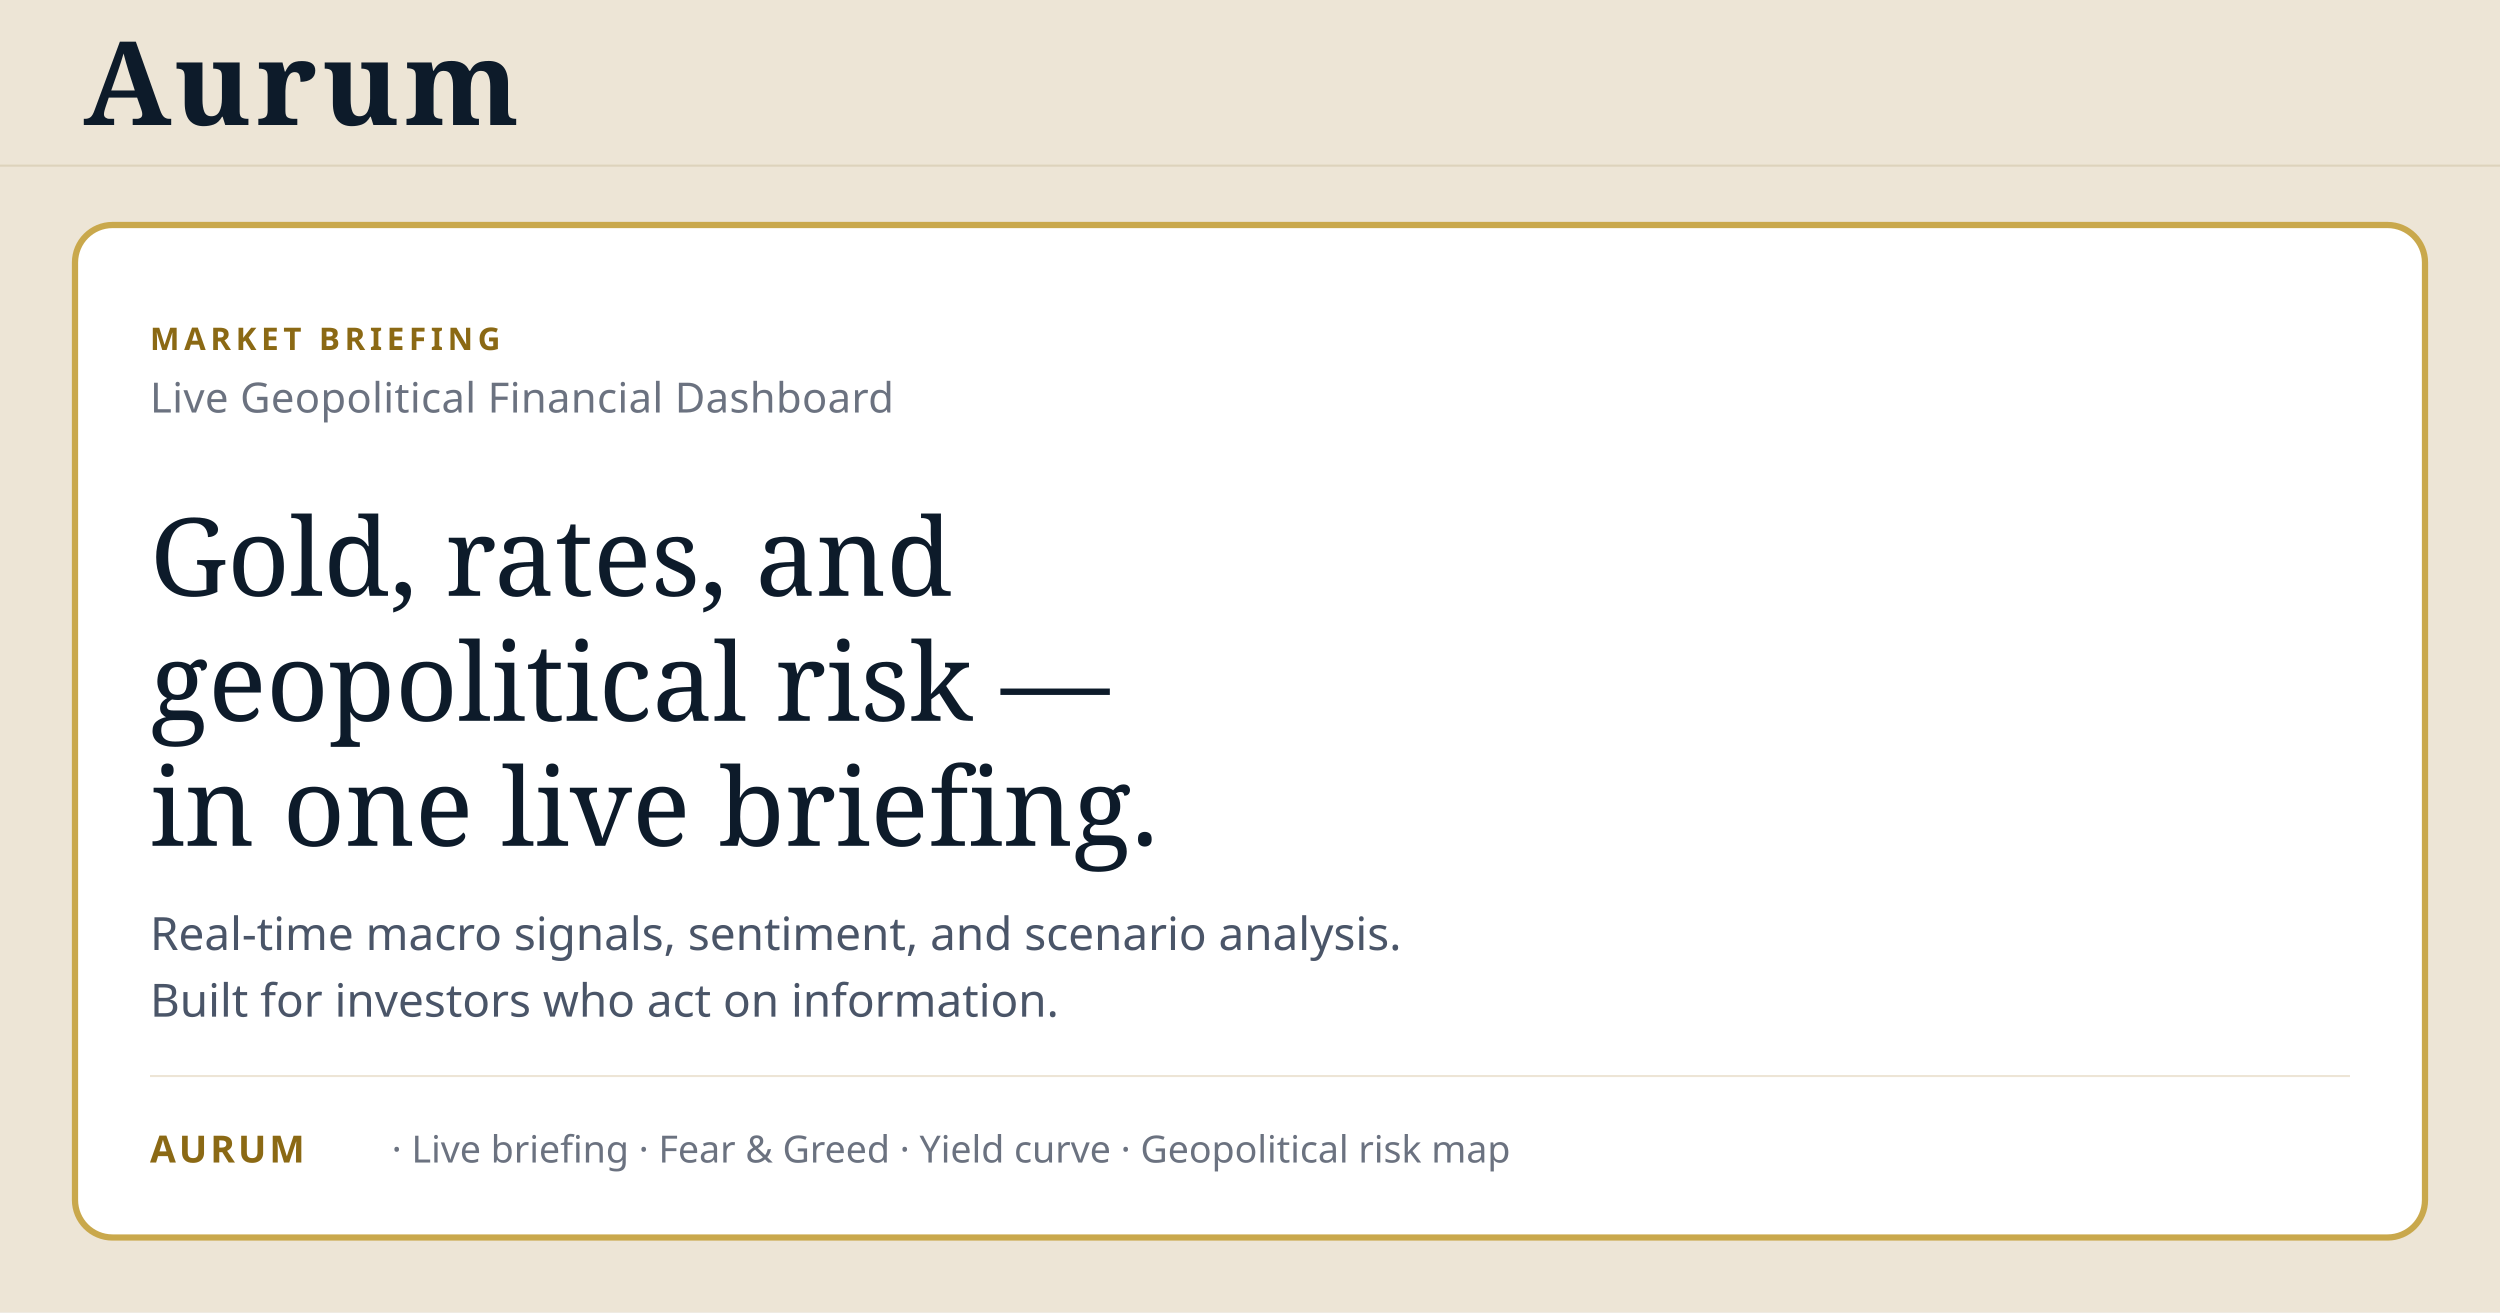
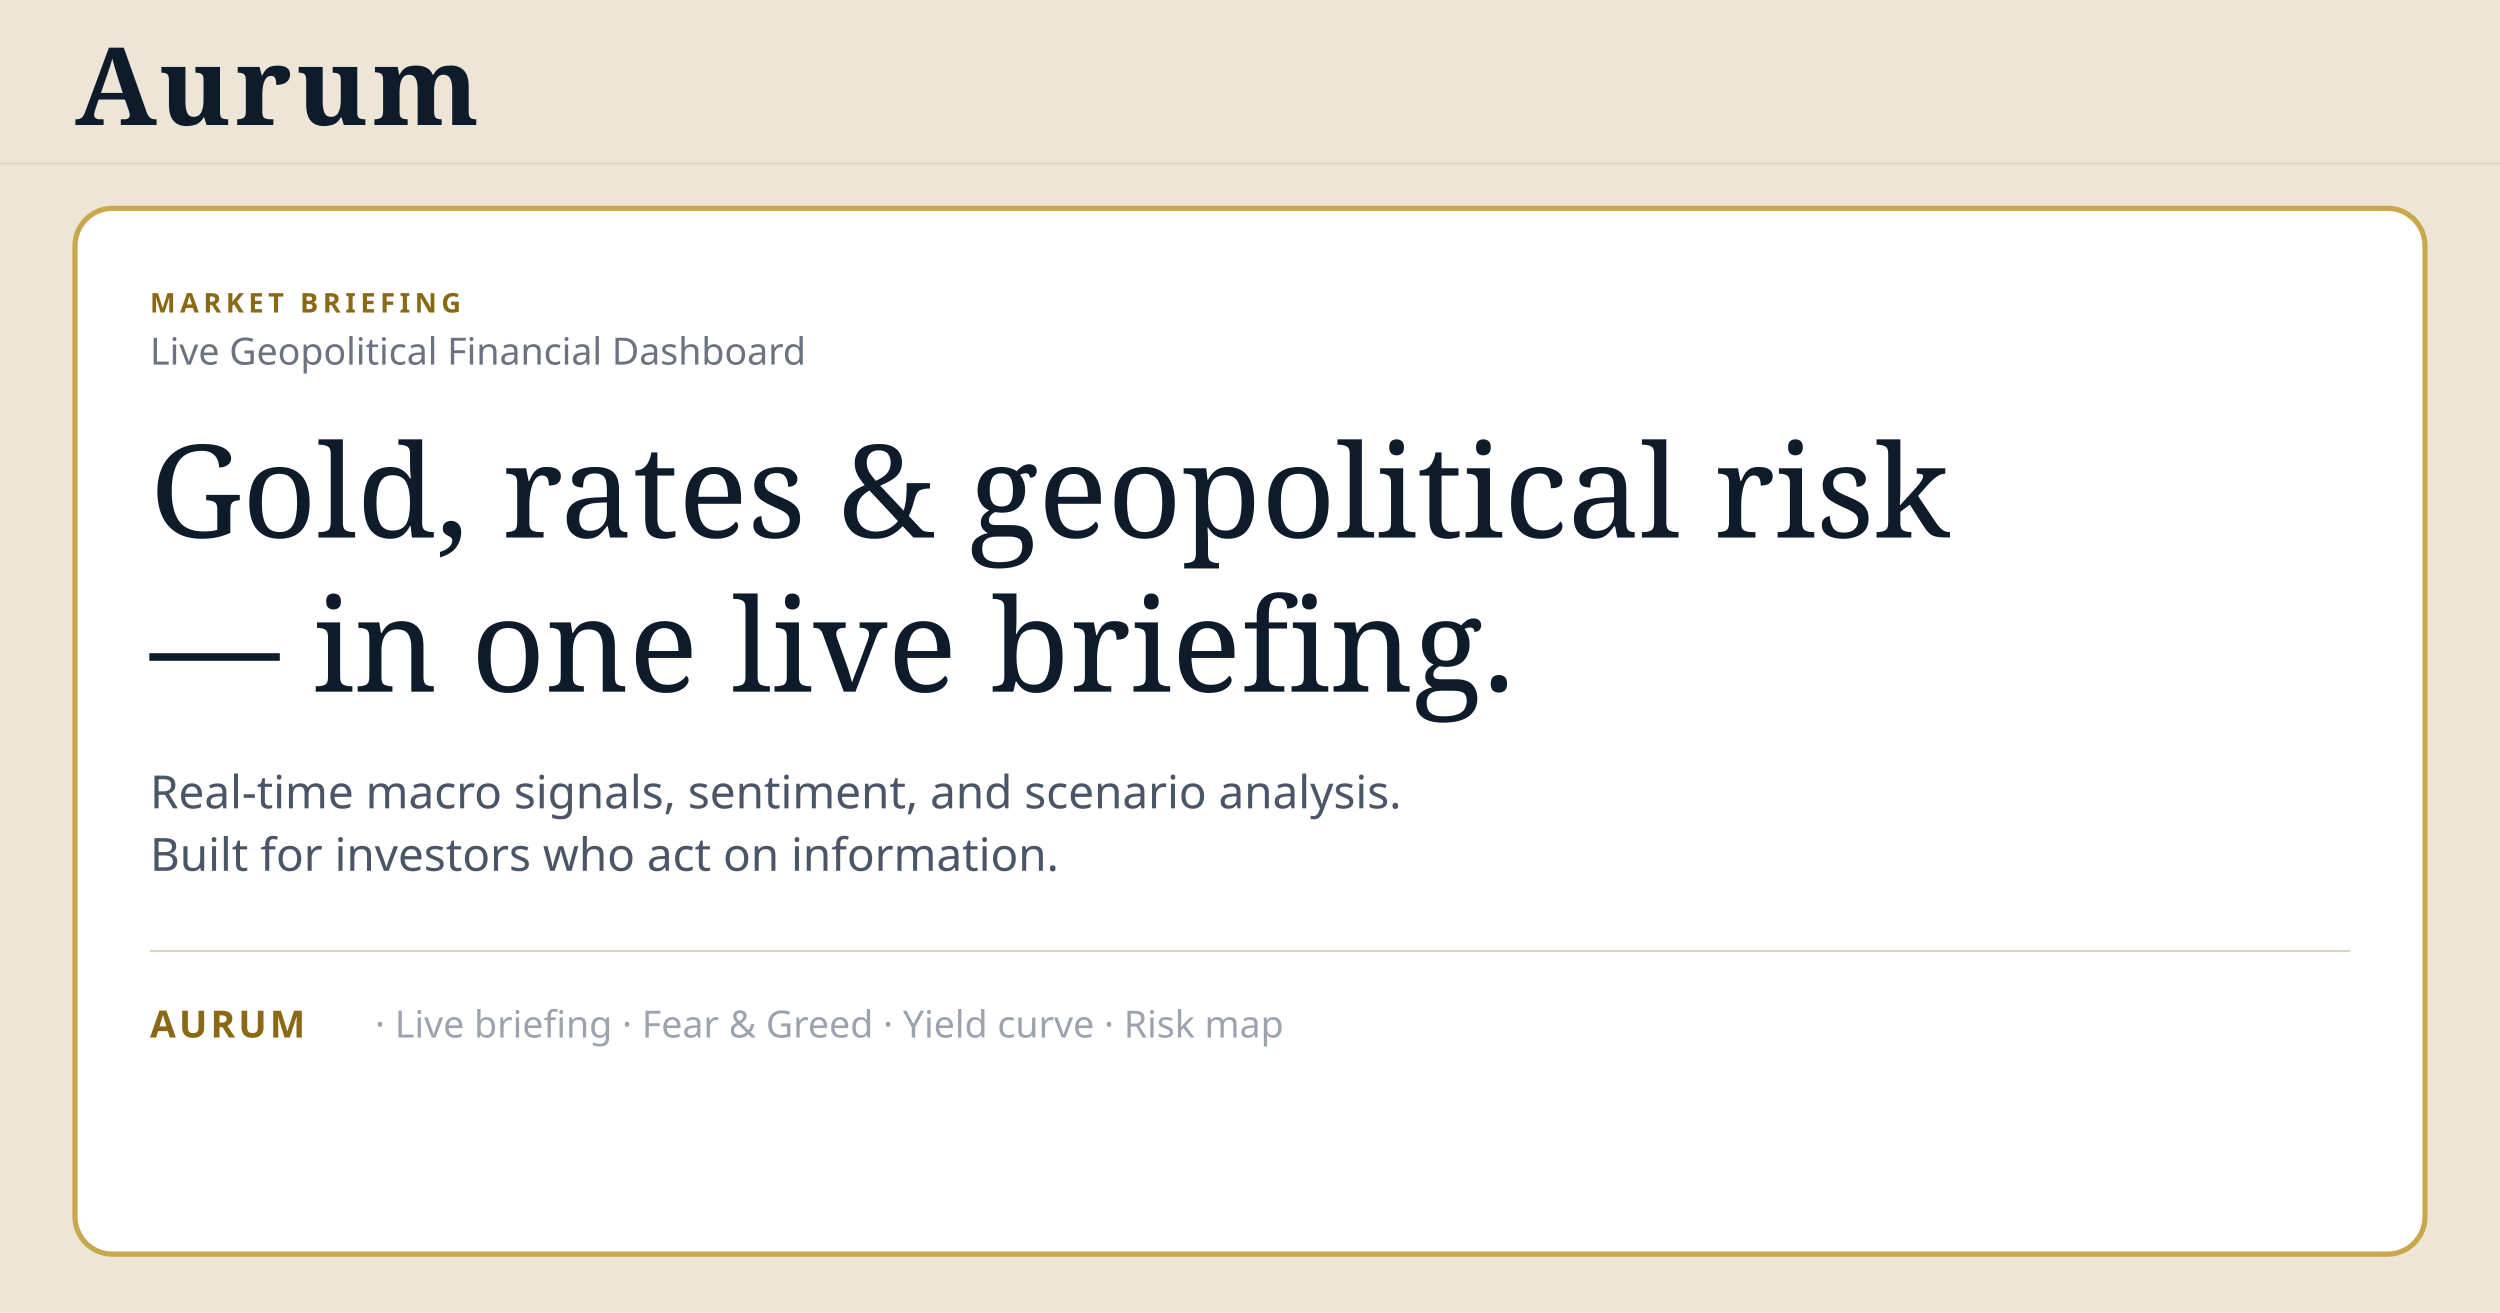
- <svg xmlns="http://www.w3.org/2000/svg" width="1200" height="630" viewBox="0 0 1200 630" fill="none" role="img" aria-labelledby="title desc">
+ <svg xmlns="http://www.w3.org/2000/svg" width="1200" height="630" viewBox="0 0 1200 630" fill="none">
  <rect width="1200" height="630" fill="#EDE5D6" />
-   <rect x="0" y="0" width="1200" height="80" fill="#EDE5D6" />
-   <rect x="0" y="79" width="1200" height="1" fill="#DDD3BC" />
-   <text x="40" y="60" font-family="'Cormorant Garamond', Georgia, serif" font-size="56" font-weight="600" letter-spacing="0.04em" fill="#0D1B2A">Aurum</text>
-   <rect x="36" y="108" width="1128" height="486" rx="18" fill="#FFFFFF" stroke="#C9A84C" stroke-width="3" />
-   <text x="72" y="168" font-family="'DM Sans', system-ui, sans-serif" font-size="15" letter-spacing="0.15em" font-weight="700" fill="#8B6914">MARKET BRIEFING</text>
-   <text x="72" y="198" font-family="'DM Sans', system-ui, sans-serif" font-size="20" font-weight="400" letter-spacing="0.01em" fill="#6B7280">Live Geopolitical Financial Dashboard</text>
-   <text x="72" y="286" font-family="'DM Serif Display', Georgia, serif" font-size="52" font-weight="400" fill="#0D1B2A">Gold, rates, and</text>
-   <text x="72" y="346" font-family="'DM Serif Display', Georgia, serif" font-size="52" font-weight="400" fill="#0D1B2A">geopolitical risk —</text>
-   <text x="72" y="406" font-family="'DM Serif Display', Georgia, serif" font-size="52" font-weight="400" fill="#0D1B2A">in one live briefing.</text>
-   <text x="72" y="456" font-family="'DM Sans', system-ui, sans-serif" font-size="22" font-weight="400" fill="#4A5568">Real-time macro signals, sentiment, and scenario analysis.</text>
-   <text x="72" y="488" font-family="'DM Sans', system-ui, sans-serif" font-size="22" font-weight="400" fill="#4A5568">Built for investors who act on information.</text>
-   <rect x="72" y="516" width="1056" height="1" fill="#EDE5D6" />
-   <text x="72" y="558" font-family="'DM Sans', system-ui, sans-serif" font-size="18" font-weight="700" letter-spacing="0.08em" fill="#8B6914">AURUM</text>
-   <text x="188" y="558" font-family="'DM Sans', system-ui, sans-serif" font-size="18" fill="#6B7280">· Live briefing · Fear &amp; Greed · Yield curve · Geopolitical risk map</text>
+   <text x="36" y="60" font-family="'Cormorant Garamond', Georgia, serif" font-size="52" font-weight="600" letter-spacing="2" fill="#0D1B2A">Aurum</text>
+   <rect x="0" y="78" width="1200" height="1" fill="#DDD3BC" />
+   <rect x="36" y="100" width="1128" height="502" rx="18" fill="#FFFFFF" stroke="#C9A84C" stroke-width="2.5" />
+   <text x="72" y="150" font-family="'DM Sans', system-ui, sans-serif" font-size="13" font-weight="700" letter-spacing="2.2" fill="#8B6914">MARKET BRIEFING</text>
+   <text x="72" y="175" font-family="'DM Sans', system-ui, sans-serif" font-size="18" font-weight="400" fill="#6B7280">Live Geopolitical Financial Dashboard</text>
+   <text x="72" y="258" font-family="'DM Serif Display', Georgia, serif" font-size="62" font-weight="400" fill="#0D1B2A">Gold, rates &amp; geopolitical risk</text>
+   <text x="72" y="332" font-family="'DM Serif Display', Georgia, serif" font-size="62" font-weight="400" fill="#0D1B2A">— in one live briefing.</text>
+   <text x="72" y="388" font-family="'DM Sans', system-ui, sans-serif" font-size="22" font-weight="400" fill="#4A5568">Real-time macro signals, sentiment, and scenario analysis.</text>
+   <text x="72" y="418" font-family="'DM Sans', system-ui, sans-serif" font-size="22" font-weight="400" fill="#4A5568">Built for investors who act on information.</text>
+   <rect x="72" y="456" width="1056" height="1" fill="#DDD3BC" />
+   <text x="72" y="498" font-family="'DM Sans', system-ui, sans-serif" font-size="18" font-weight="700" letter-spacing="1.5" fill="#8B6914">AURUM</text>
+   <text x="180" y="498" font-family="'DM Sans', system-ui, sans-serif" font-size="18" font-weight="400" fill="#9CA3AF">·  Live briefing  ·  Fear &amp; Greed  ·  Yield curve  ·  Risk map</text>
</svg>
